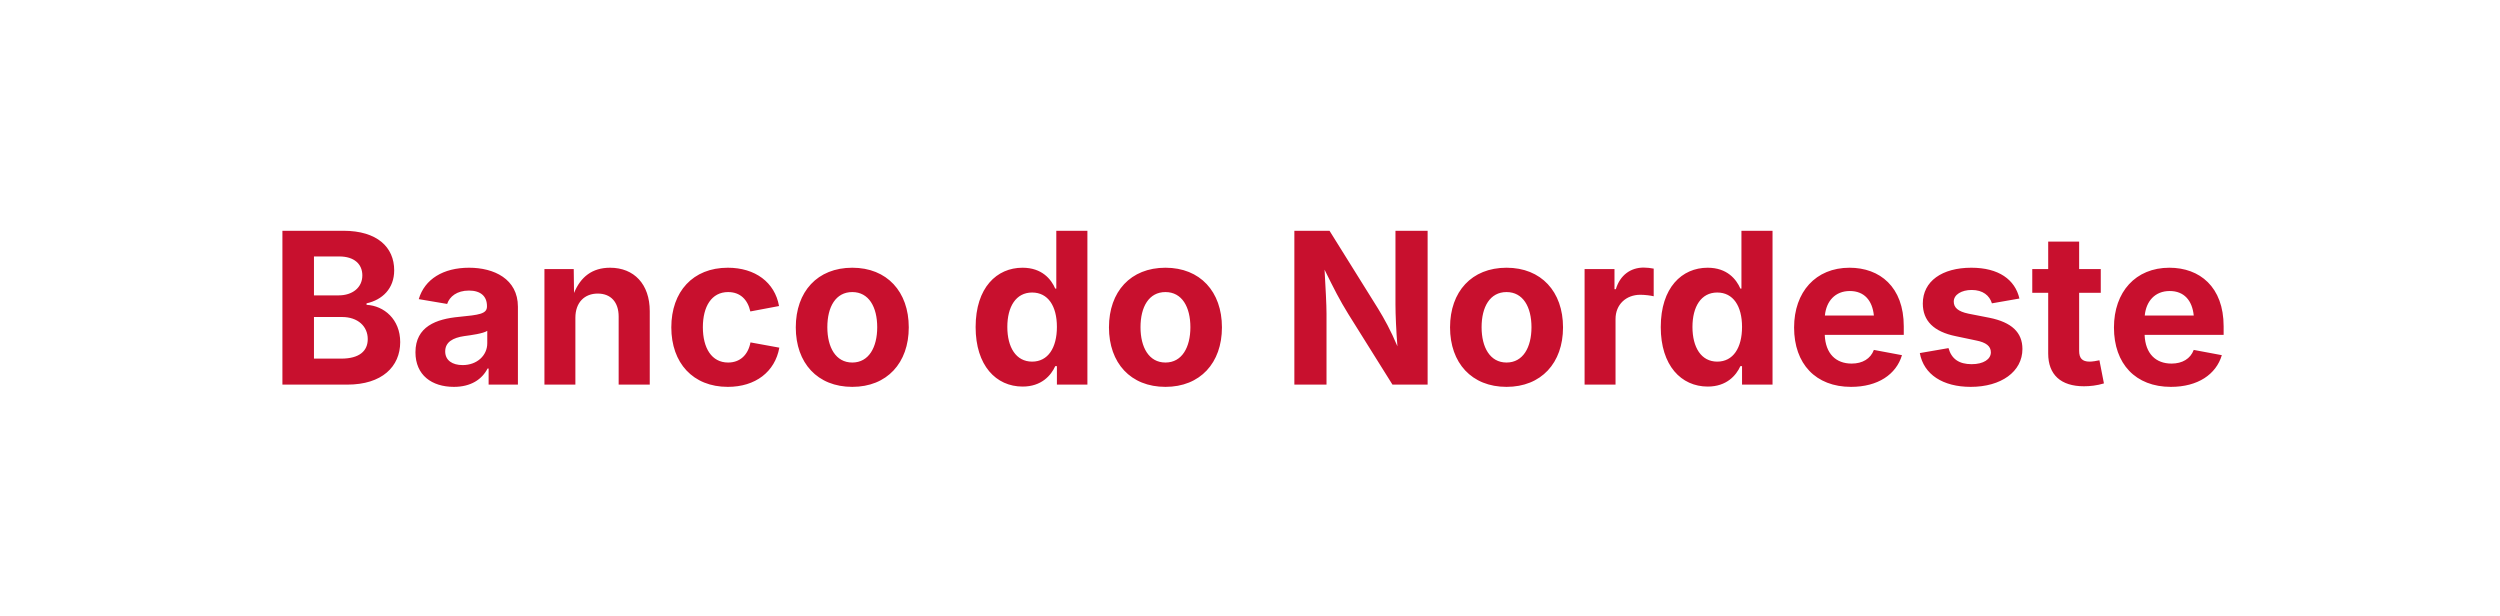
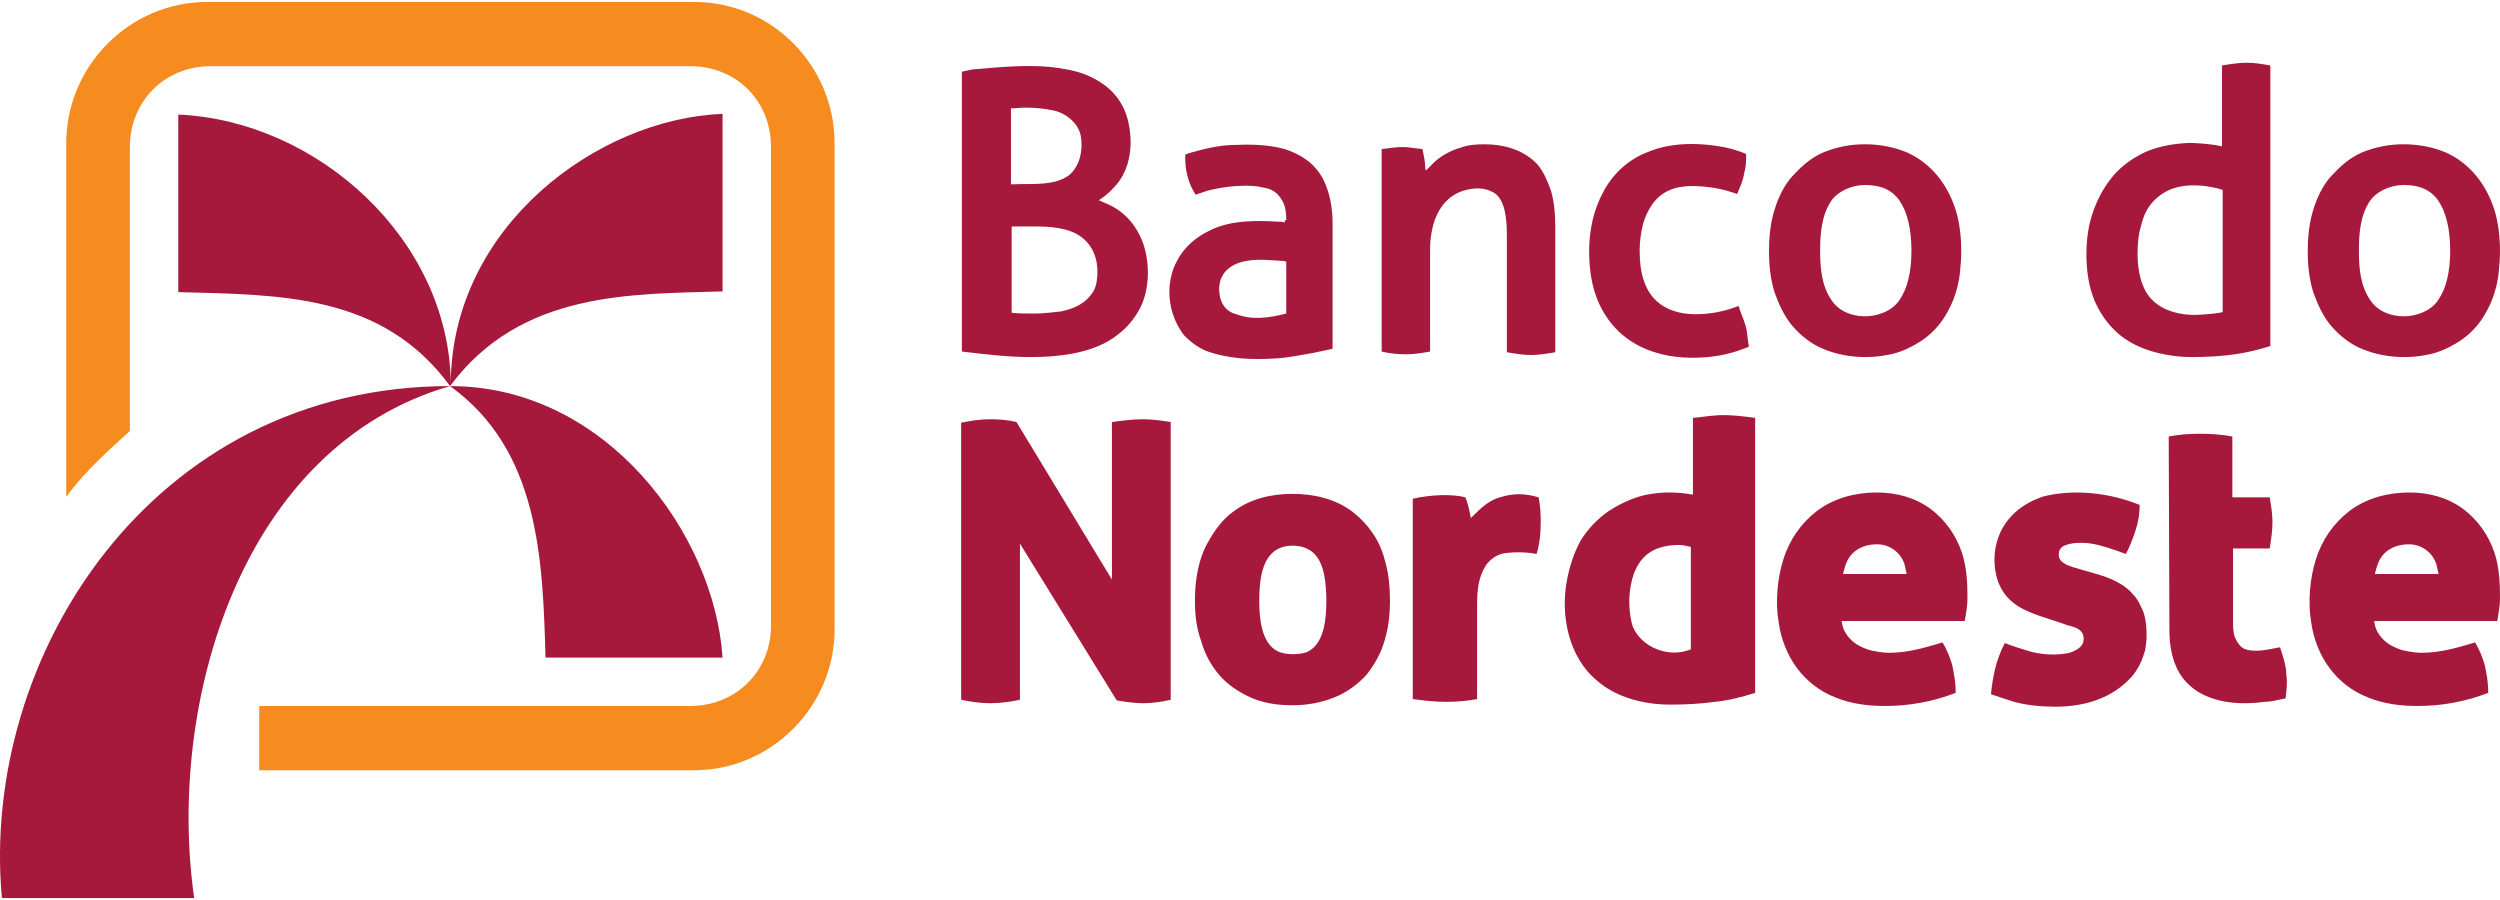
- <svg xmlns="http://www.w3.org/2000/svg" viewBox="0 0 260 64" width="260" height="64" role="img" aria-label="Banco do Nordeste">
-   <text x="130" y="40" text-anchor="middle" font-family="Inter, system-ui, sans-serif" font-size="22" font-weight="700" fill="#C8102E">Banco do Nordeste</text>
+ <svg xmlns="http://www.w3.org/2000/svg" width="500" height="180" version="1.1" viewBox="0 0 500 180">
+   <path d="m41.465 0.39h97.377c15.493 0 28.08 12.71 28.08 28.325v97.143c0 15.477-12.724 28.19-28.078 28.19h-87.003v-12.852h86.173c9.267 0 16.184-7.046 16.184-16.028v-95.761c0-9.259-6.917-16.168-16.184-16.168h-95.857c-9.269 0-16.184 7.046-16.184 16.168v56.792c-4.289 3.87-8.714 7.876-12.174 12.437-0.138 0.275-0.415 0.553-0.553 0.69v-70.612c0-15.615 12.726-28.327 28.218-28.327z" fill="#f68b1f" />
+   <path d="m35.655 22.913c27.94 1.243 54.085 25.01 54.498 53.614 0.279-31.23 29.327-52.788 54.36-53.754v35.511c-18.119 0.555-40.389-0.136-54.498 18.933-59.892 0-94.059 54.444-89.632 102.39h38.454c-5.536-38.554 9.127-90.235 51.178-102.39 31.122 0 52.838 29.433 54.498 54.304h-35.41c-0.553-19.621-1.245-41.453-19.088-54.304-13.556-18.516-34.027-18.24-54.36-18.793z" fill="#a6193c" />
+   <path d="m444.53 37.974c-1.247-0.415-2.767-0.69-4.15-0.83-3.182-0.275-6.224 0.14-8.716 2.212-1.935 1.52-2.905 3.453-3.457 5.803-0.553 1.796-0.692 3.731-0.692 5.666 0 3.178 0.692 7.184 3.182 9.396 2.215 2.071 5.394 2.763 8.299 2.763 0.415 0 3.597-0.14 5.532-0.553zm4.84-25.427c1.66 0 3.182 0.277 4.702 0.553v56.104c-4.425 1.381-7.33 1.796-11.204 2.073-2.765 0.138-5.67 0.275-8.437-0.14-3.872-0.553-7.747-1.796-10.789-4.421-2.075-1.796-3.597-4.008-4.702-6.494-1.245-3.04-1.66-6.218-1.66-9.396 0-3.04 0.415-6.081 1.52-8.984a22.58 22.58 0 0 1 4.15-7.046c1.8-1.935 4.012-3.455 6.504-4.561 2.765-1.105 5.53-1.52 8.435-1.658 0.692 0 4.15 0.14 6.504 0.69v-16.168c1.658-0.275 3.318-0.553 4.978-0.553zm31.4 50.713c2.35 0 5.394-0.968 6.915-3.316 1.522-2.211 2.354-5.526 2.354-9.812 0-4.283-0.832-7.739-2.354-9.949-1.52-2.211-3.735-3.178-6.915-3.178-3.044 0-5.672 1.52-6.779 3.178-1.935 2.903-2.212 6.496-2.212 9.949 0 3.455 0.277 6.909 2.215 9.812 1.52 2.348 4.15 3.316 6.777 3.316zm0 8.154c-2.905 0-5.809-0.553-8.439-1.658-2.35-0.968-4.425-2.625-6.085-4.561-1.66-1.935-2.767-4.421-3.597-6.771-0.83-2.625-1.107-5.526-1.107-8.152 0-2.765 0.277-5.666 1.107-8.291 0.692-2.35 1.935-4.976 3.597-6.771 1.798-1.935 3.595-3.593 6.085-4.698a21.871 21.871 0 0 1 8.439-1.658c2.905 0 5.809 0.553 8.437 1.656 4.842 2.212 8.022 6.358 9.682 11.471 0.83 2.763 1.107 5.526 1.107 8.289 0 1.52-0.14 3.04-0.277 4.423-0.275 2.488-1.105 5.251-2.35 7.461a16.046 16.046 0 0 1-4.842 5.666c-2.215 1.52-4.702 2.763-7.332 3.178-1.383 0.277-2.765 0.415-4.425 0.415zm-282.73 12.437c1.8 0 3.597 0.138 5.257 0.553l19.088 31.505v-31.505c2.075-0.277 4.15-0.553 6.224-0.553 1.935 0 3.735 0.275 5.532 0.553v55.549c-1.796 0.415-3.595 0.69-5.532 0.69-1.798 0-3.457-0.275-5.257-0.553l-19.364-31.368v31.23c-1.935 0.415-3.874 0.69-5.949 0.69-1.935 0-3.87-0.275-5.809-0.69v-55.414c2.075-0.415 3.874-0.69 5.809-0.69zm95.029 15.615c0.553 1.243 0.828 2.763 1.105 4.144l0.553-0.553c1.522-1.52 3.182-3.038 5.257-3.591 2.627-0.83 4.98-0.83 7.747 0 0.275 1.518 0.415 3.038 0.415 4.559 0 2.35-0.14 4.561-0.83 6.771-2.075-0.415-4.565-0.415-6.502-0.14-1.522 0.279-2.767 1.245-3.597 2.35-1.52 2.35-1.796 4.976-1.796 7.741v19.068c-2.075 0.413-4.289 0.553-6.364 0.553-2.215 0-4.289-0.277-6.502-0.553v-40.074c3.597-0.83 8.022-0.968 10.514-0.275zm153.54 0h7.33c0.277 1.656 0.553 3.316 0.553 4.974 0 1.796-0.275 3.455-0.553 5.251h-7.332v14.232c0 1.105 0 2.211 0.277 3.318 0.968 2.211 1.798 2.901 4.289 2.901 1.658 0 3.318-0.415 4.84-0.69 0.553 1.796 1.245 3.591 1.245 5.526 0.277 1.52 0 3.178-0.14 4.698l-0.69 0.14c-1.245 0.275-2.352 0.553-3.597 0.553-4.84 0.69-11.064 0.275-14.939-3.318-2.627-2.348-4.01-6.079-4.01-11.052l-0.14-38.693c2.075-0.415 4.15-0.553 6.224-0.553 2.215 0 4.429 0.14 6.504 0.553v12.162zm-41.913 22.384c-4.15-2.073-5.809-5.666-5.809-10.087 0.14-6.081 3.874-10.502 9.684-12.437 3.042-0.828 6.5-0.968 9.682-0.69 3.182 0.275 6.639 1.105 9.682 2.348 0 1.796-0.275 3.455-0.83 5.113-0.553 1.658-1.105 3.178-1.935 4.698-2.215-0.828-4.98-1.796-6.917-2.073-1.66-0.275-4.15-0.275-5.672 0.553-0.553 0.415-0.83 0.83-0.83 1.658 0 1.107 0.692 1.52 1.66 2.075 0.555 0.138 0.97 0.413 1.66 0.551 2.075 0.692 4.15 1.107 6.364 1.935 1.798 0.69 3.872 1.796 5.117 3.316 0.968 0.968 1.522 2.212 2.075 3.455 0.553 1.52 0.692 3.178 0.692 4.836 0 0.968-0.14 1.935-0.277 2.903-0.553 1.935-1.245 3.591-2.627 5.251-3.874 4.421-9.544 6.081-15.216 6.081-3.042 0-6.364-0.277-9.267-1.245l-3.735-1.243c0.138-1.658 0.415-3.318 0.83-5.113 0.415-1.658 1.105-3.591 1.935-5.113a64.798 64.798 0 0 0 5.534 1.796c2.765 0.692 6.639 0.692 8.439-0.275 1.105-0.553 1.796-1.243 1.796-2.348 0-1.935-1.66-2.35-3.32-2.765-2.905-1.105-5.945-1.796-8.714-3.178zm-31.675-58.59c2.352 0 5.394-0.968 6.917-3.316 1.52-2.211 2.35-5.526 2.35-9.812 0-4.283-0.83-7.739-2.35-9.949-1.522-2.211-3.735-3.178-6.917-3.178-3.042 0-5.672 1.52-6.777 3.178-1.935 2.903-2.215 6.496-2.215 9.949 0 3.455 0.279 6.909 2.215 9.812 1.52 2.348 4.15 3.316 6.777 3.316zm0 8.154c-2.905 0-5.809-0.553-8.439-1.658-2.35-0.968-4.425-2.625-6.085-4.561-1.66-1.935-2.767-4.421-3.597-6.771-0.83-2.625-1.105-5.526-1.105-8.152 0-2.765 0.275-5.666 1.105-8.291 0.692-2.35 1.937-4.976 3.597-6.771 1.798-1.935 3.597-3.593 6.085-4.698a21.869 21.869 0 0 1 8.439-1.658c2.905 0 5.809 0.553 8.439 1.656 4.84 2.212 8.02 6.358 9.682 11.471 0.83 2.763 1.105 5.526 1.105 8.289 0 1.52-0.138 3.04-0.275 4.423-0.277 2.488-1.107 5.251-2.352 7.461a16.046 16.046 0 0 1-4.842 5.666c-2.212 1.52-4.702 2.763-7.33 3.178-1.385 0.277-2.905 0.415-4.427 0.415zm-23.928-6.356c0.413 1.381 0.413 2.901 0.69 4.283-0.277 0.14-0.415 0.14-0.692 0.275-3.457 1.383-6.915 1.935-10.649 1.935-8.714 0-16.323-3.87-19.366-12.712-0.83-2.488-1.245-5.388-1.245-8.567 0-4.146 0.83-8.291 2.905-12.022 1.798-3.455 4.98-6.358 8.577-7.741a19.336 19.336 0 0 1 4.01-1.243c3.459-0.69 7.054-0.553 10.514 0 1.935 0.277 3.735 0.83 5.394 1.52 0 1.245 0 2.625-0.415 3.87-0.14 1.381-0.83 2.763-1.385 4.146a26.127 26.127 0 0 0-4.702-1.245c-2.905-0.415-6.364-0.69-8.992 0.553-2.765 1.245-4.287 3.87-5.117 6.633a22.089 22.089 0 0 0-0.692 5.389c0 2.35 0.279 4.423 0.83 5.943 1.522 4.836 5.672 6.771 10.374 6.771 2.905 0 5.809-0.555 8.579-1.66 0.413 1.383 0.966 2.488 1.381 3.87zm-68.609-35.651c1.383 0 2.627 0.275 4.01 0.413l0.14 0.692c0.14 0.828 0.415 1.796 0.415 3.178l0.14 0.415 0.275-0.277 1.383-1.383c1.245-1.243 3.597-2.486 5.257-2.901 1.383-0.553 3.182-0.69 4.702-0.69 4.012 0 8.024 1.105 10.789 4.144 1.107 1.383 1.937 3.18 2.629 5.253 0.553 1.935 0.83 4.283 0.83 6.909v25.287c-1.66 0.277-3.182 0.553-4.842 0.553-1.66 0-3.182-0.275-4.842-0.553v-23.354c0-2.625-0.138-7.737-3.18-8.842-1.937-0.968-4.427-0.555-6.224 0.138-4.565 1.935-5.949 7.046-5.949 11.607v20.313c-1.52 0.275-3.18 0.553-4.702 0.553-1.66 0-3.32-0.14-4.98-0.553v-40.489c1.245-0.138 2.627-0.413 4.15-0.413zm-69.437 6.909c1.105-0.277 2.215-0.83 2.905-1.383 1.66-1.52 2.35-3.731 2.35-5.941 0-1.245-0.138-2.35-0.69-3.318-0.97-1.935-3.32-3.316-4.98-3.591-1.935-0.415-3.735-0.553-5.672-0.553-0.83 0-1.798 0.138-2.627 0.138h-0.14v15.2c2.905-0.14 6.087 0.14 8.854-0.553zm-8.714 26.254c1.52 0.14 3.18 0.14 4.84 0.14 1.245 0 3.735-0.279 4.98-0.417 2.629-0.553 4.98-1.518 6.504-4.006 0.69-1.105 0.828-2.763 0.828-4.008 0-3.453-1.66-6.494-4.98-7.876-1.935-0.828-4.702-1.105-6.917-1.105h-5.255zm-6.639-48.778c4.702-0.415 9.544-0.83 14.246-0.415 2.49 0.277 5.117 0.69 7.469 1.658 3.182 1.383 5.672 3.316 7.192 6.356 0.83 1.52 1.522 4.283 1.522 7.048 0 3.04-0.83 6.218-2.905 8.567-0.968 1.105-1.798 1.935-3.042 2.763-0.14 0.14-0.277 0.14-0.415 0.277 1.245 0.553 2.35 0.968 3.457 1.658 2.352 1.52 4.01 3.593 5.117 6.218 0.83 1.935 1.245 4.421 1.245 6.633 0 2.486-0.553 5.526-1.935 7.737-1.385 2.35-2.905 3.87-5.119 5.391-4.565 3.04-10.927 3.731-16.319 3.731-4.704 0-9.131-0.553-13.833-1.105v-55.964c1.245-0.277 2.215-0.553 3.32-0.553zm62.797 117.04c1.245 0 2.352-0.138 3.182-0.553 3.32-1.796 3.595-6.909 3.595-10.224 0-1.796-0.138-3.455-0.415-4.976-0.69-3.591-2.49-5.941-6.362-5.941-3.735 0-5.532 2.488-6.224 5.941-0.277 1.383-0.415 3.04-0.415 4.976 0 3.178 0.277 8.567 3.735 10.224 0.83 0.415 2.075 0.553 2.905 0.553zm0 10.226c-3.32 0-6.224-0.553-8.577-1.658-2.35-1.105-4.425-2.488-6.085-4.423a17.792 17.792 0 0 1-3.597-6.771c-0.968-2.625-1.245-5.251-1.245-8.152 0-4.008 0.692-8.429 2.767-11.884 1.245-2.211 2.765-4.283 4.84-5.803 3.459-2.625 7.609-3.591 11.896-3.591 4.289 0 8.577 0.966 12.034 3.591 3.042 2.35 5.394 5.666 6.364 9.397 0.828 2.625 1.105 5.526 1.105 8.291 0 2.763-0.277 5.526-1.107 8.152-0.69 2.488-2.075 4.838-3.595 6.771-1.8 1.935-3.874 3.455-6.224 4.423-2.629 1.105-5.672 1.658-8.577 1.658zm229.2-26.394c-0.138-0.551-0.275-1.105-0.415-1.796a5.766 5.766 0 0 0-5.532-4.008c-1.798 0-3.597 0.555-4.842 1.796-1.245 1.245-1.52 2.627-1.935 4.148h12.724zm-12.864 9.536c0.14 0.828 0.279 1.52 0.692 2.211 1.107 1.935 2.767 2.903 4.842 3.591 1.105 0.279 2.765 0.555 3.872 0.555 3.872 0 7.054-0.968 10.789-2.073 0.83 1.383 1.522 3.04 1.935 4.561 0.417 1.935 0.692 3.591 0.692 5.526a38.847 38.847 0 0 1-14.244 2.625c-3.184 0-6.641-0.415-9.684-1.656-6.502-2.49-10.514-8.293-11.481-15.062-0.692-4.01-0.277-8.846 0.968-12.714 1.245-3.87 3.459-7.046 6.639-9.536 3.459-2.623 7.747-3.731 12.034-3.731 3.874 0 7.609 0.97 10.789 3.318 2.905 2.211 4.98 5.113 6.224 8.706 0.97 3.038 1.107 5.941 1.107 9.119 0 1.52-0.277 3.04-0.553 4.561zm-93.505-9.536c-0.14-0.551-0.277-1.105-0.415-1.796a5.766 5.766 0 0 0-5.532-4.008c-1.8 0-3.597 0.555-4.842 1.796-1.245 1.245-1.522 2.627-1.935 4.148h12.724zm-13.002 9.536c0.138 0.828 0.275 1.52 0.69 2.211 1.107 1.935 2.767 2.903 4.842 3.591 1.107 0.279 2.767 0.555 3.872 0.555 3.874 0 7.054-0.968 10.789-2.073 0.83 1.383 1.522 3.04 1.937 4.561 0.415 1.935 0.692 3.591 0.692 5.526a38.847 38.847 0 0 1-14.248 2.625c-3.18 0-6.639-0.415-9.682-1.656-6.502-2.49-10.514-8.293-11.481-15.062-0.69-4.01-0.275-8.846 0.97-12.714 1.245-3.87 3.457-7.046 6.639-9.536 3.457-2.623 7.745-3.731 12.034-3.731 3.872 0 7.607 0.97 10.789 3.318 2.905 2.211 4.98 5.113 6.224 8.706 0.968 3.038 1.105 5.941 1.105 9.119 0 1.52-0.275 3.04-0.553 4.561zm-111.07-71.857-0.415-0.138c-2.767-0.14-5.532-0.553-8.299 0.14-2.767 0.69-4.702 2.486-4.702 5.526 0 2.35 1.105 4.421 3.457 4.976 3.182 1.243 6.777 0.69 9.959-0.14zm0-8.289c0-1.383-0.14-2.488-0.553-3.455a6.937 6.937 0 0 0-1.385-1.935c-0.69-0.553-1.383-0.968-2.49-1.105-0.968-0.275-2.212-0.415-3.595-0.415-2.352 0-4.704 0.277-7.054 0.83-0.692 0.14-1.385 0.415-2.215 0.69l-0.83 0.277-0.415-0.69c-1.105-1.935-1.66-4.285-1.66-6.496v-0.828c0.279-0.14 0.415-0.14 0.692-0.277 2.905-0.83 6.085-1.658 9.129-1.658 2.767-0.14 6.639-0.14 10.097 0.828 2.075 0.692 3.874 1.66 5.257 2.903 1.383 1.243 2.49 2.903 3.182 4.974 0.69 1.935 1.105 4.285 1.105 6.911v25.149c-1.245 0.275-2.627 0.553-3.87 0.828-2.492 0.415-4.982 0.968-7.471 1.105-4.842 0.277-9.406 0.14-13.971-1.518-1.66-0.692-3.32-1.935-4.565-3.318a14.404 14.404 0 0 1-2.765-8.567c0-1.935 0.553-4.423 1.52-6.081 1.385-2.763 3.874-4.836 6.504-6.079 4.01-2.075 9.265-2.075 13.554-1.796 0.553 0 0.968 0 1.383 0.136h0.14v-0.413zm81.056 65.361c-0.553-0.14-1.66-0.415-2.49-0.415-3.87 0-7.054 1.243-8.714 4.974-0.553 1.105-0.968 2.903-1.105 4.146-0.277 2.211-0.14 4.976 0.553 7.186 1.798 4.283 7.332 6.356 11.619 4.561v-20.451zm6.364-26.394c2.215 0 4.15 0.277 6.364 0.553v54.997c-2.629 0.83-5.259 1.52-8.024 1.796-3.044 0.415-5.949 0.555-8.992 0.555-5.117 0-10.789-1.383-14.663-4.838-5.67-4.696-7.33-13.127-5.945-20.174 0.553-2.763 1.383-5.389 2.765-7.876a20.092 20.092 0 0 1 5.532-5.806c2.354-1.518 4.98-2.761 7.747-3.316a23.34 23.34 0 0 1 4.565-0.413c1.522 0 2.905 0.138 4.427 0.413h0.138v-15.338c1.798-0.14 3.872-0.553 6.085-0.553z" fill="#a6193c" />
</svg>
